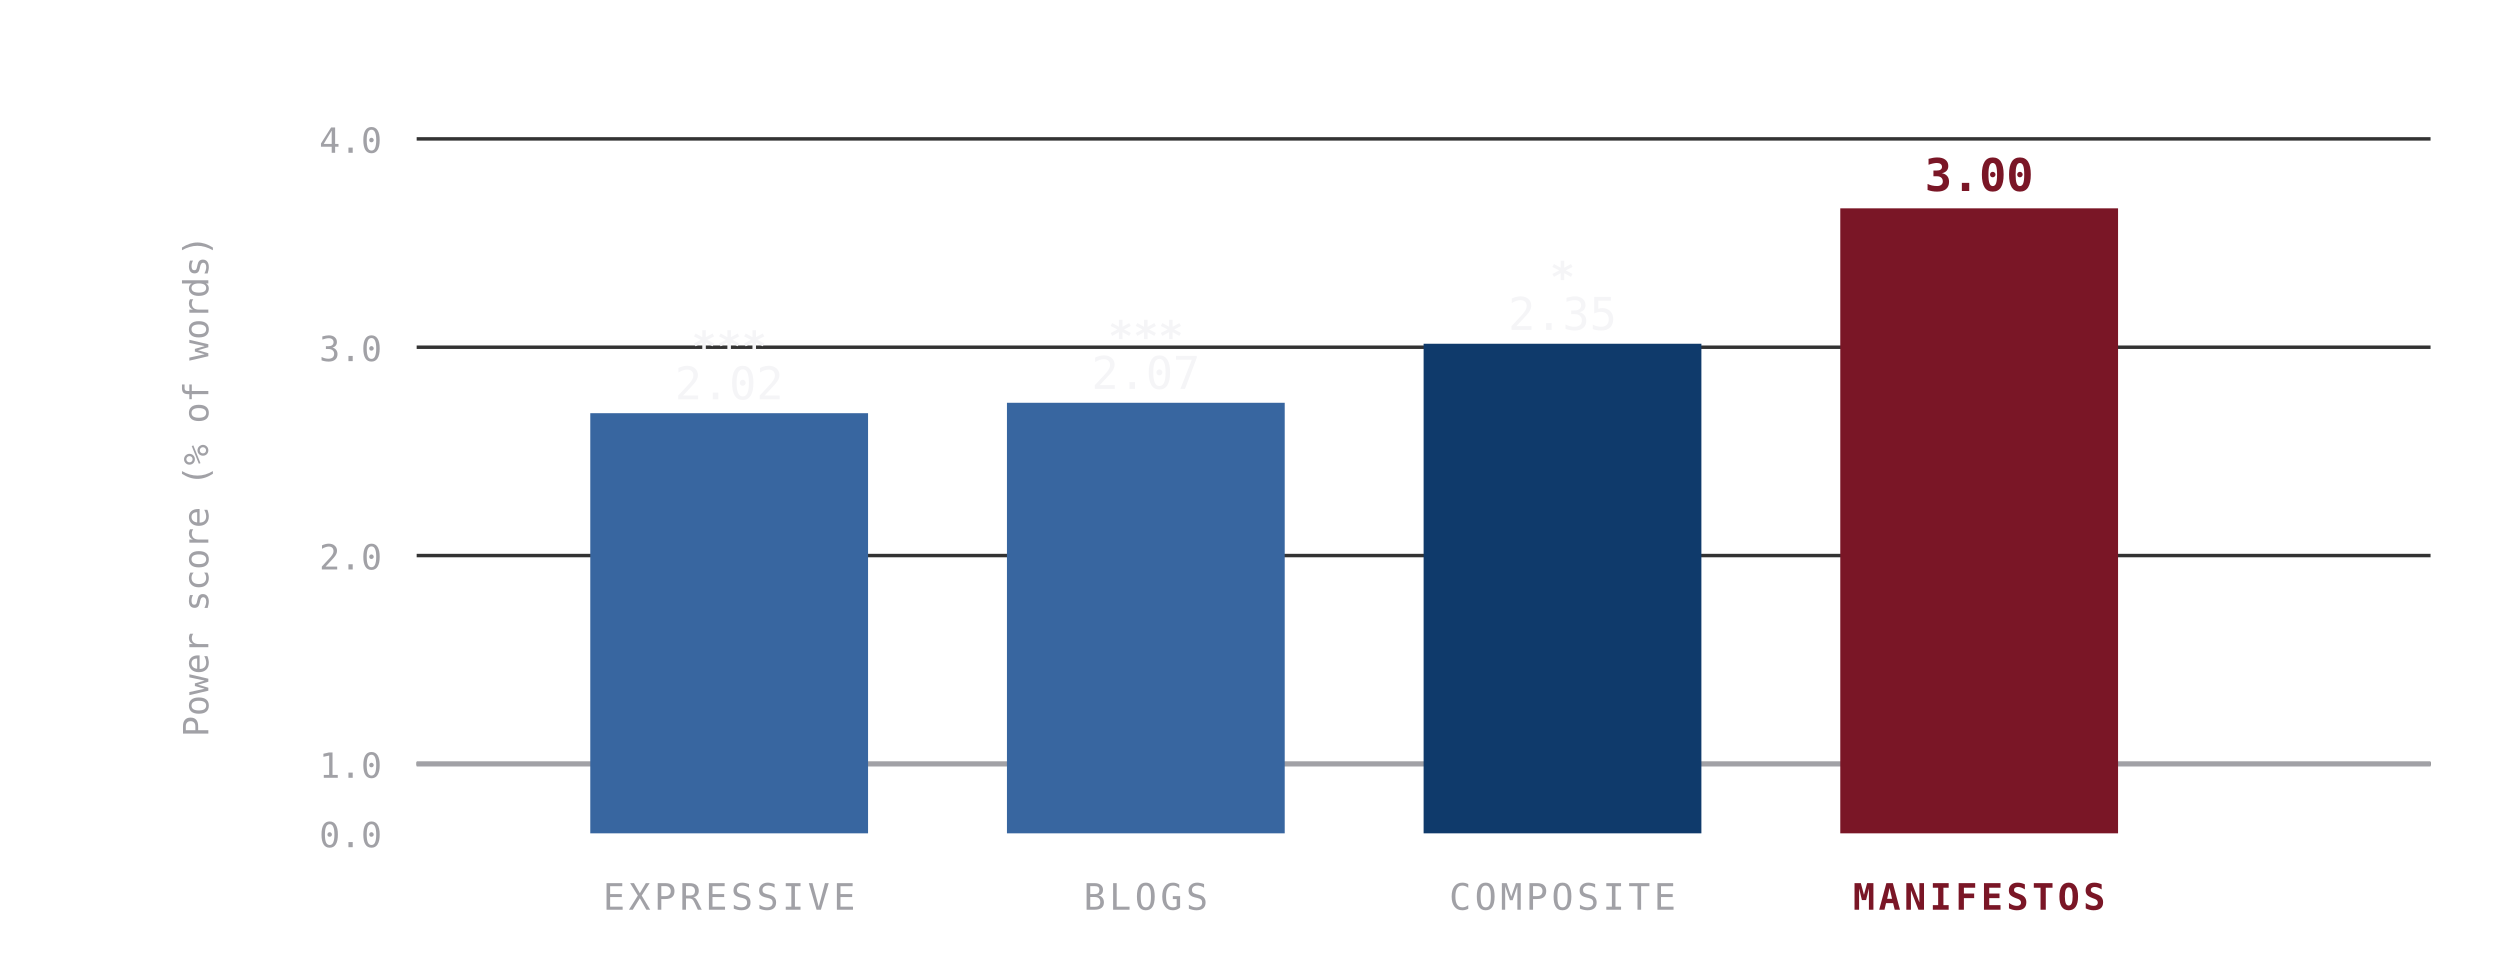
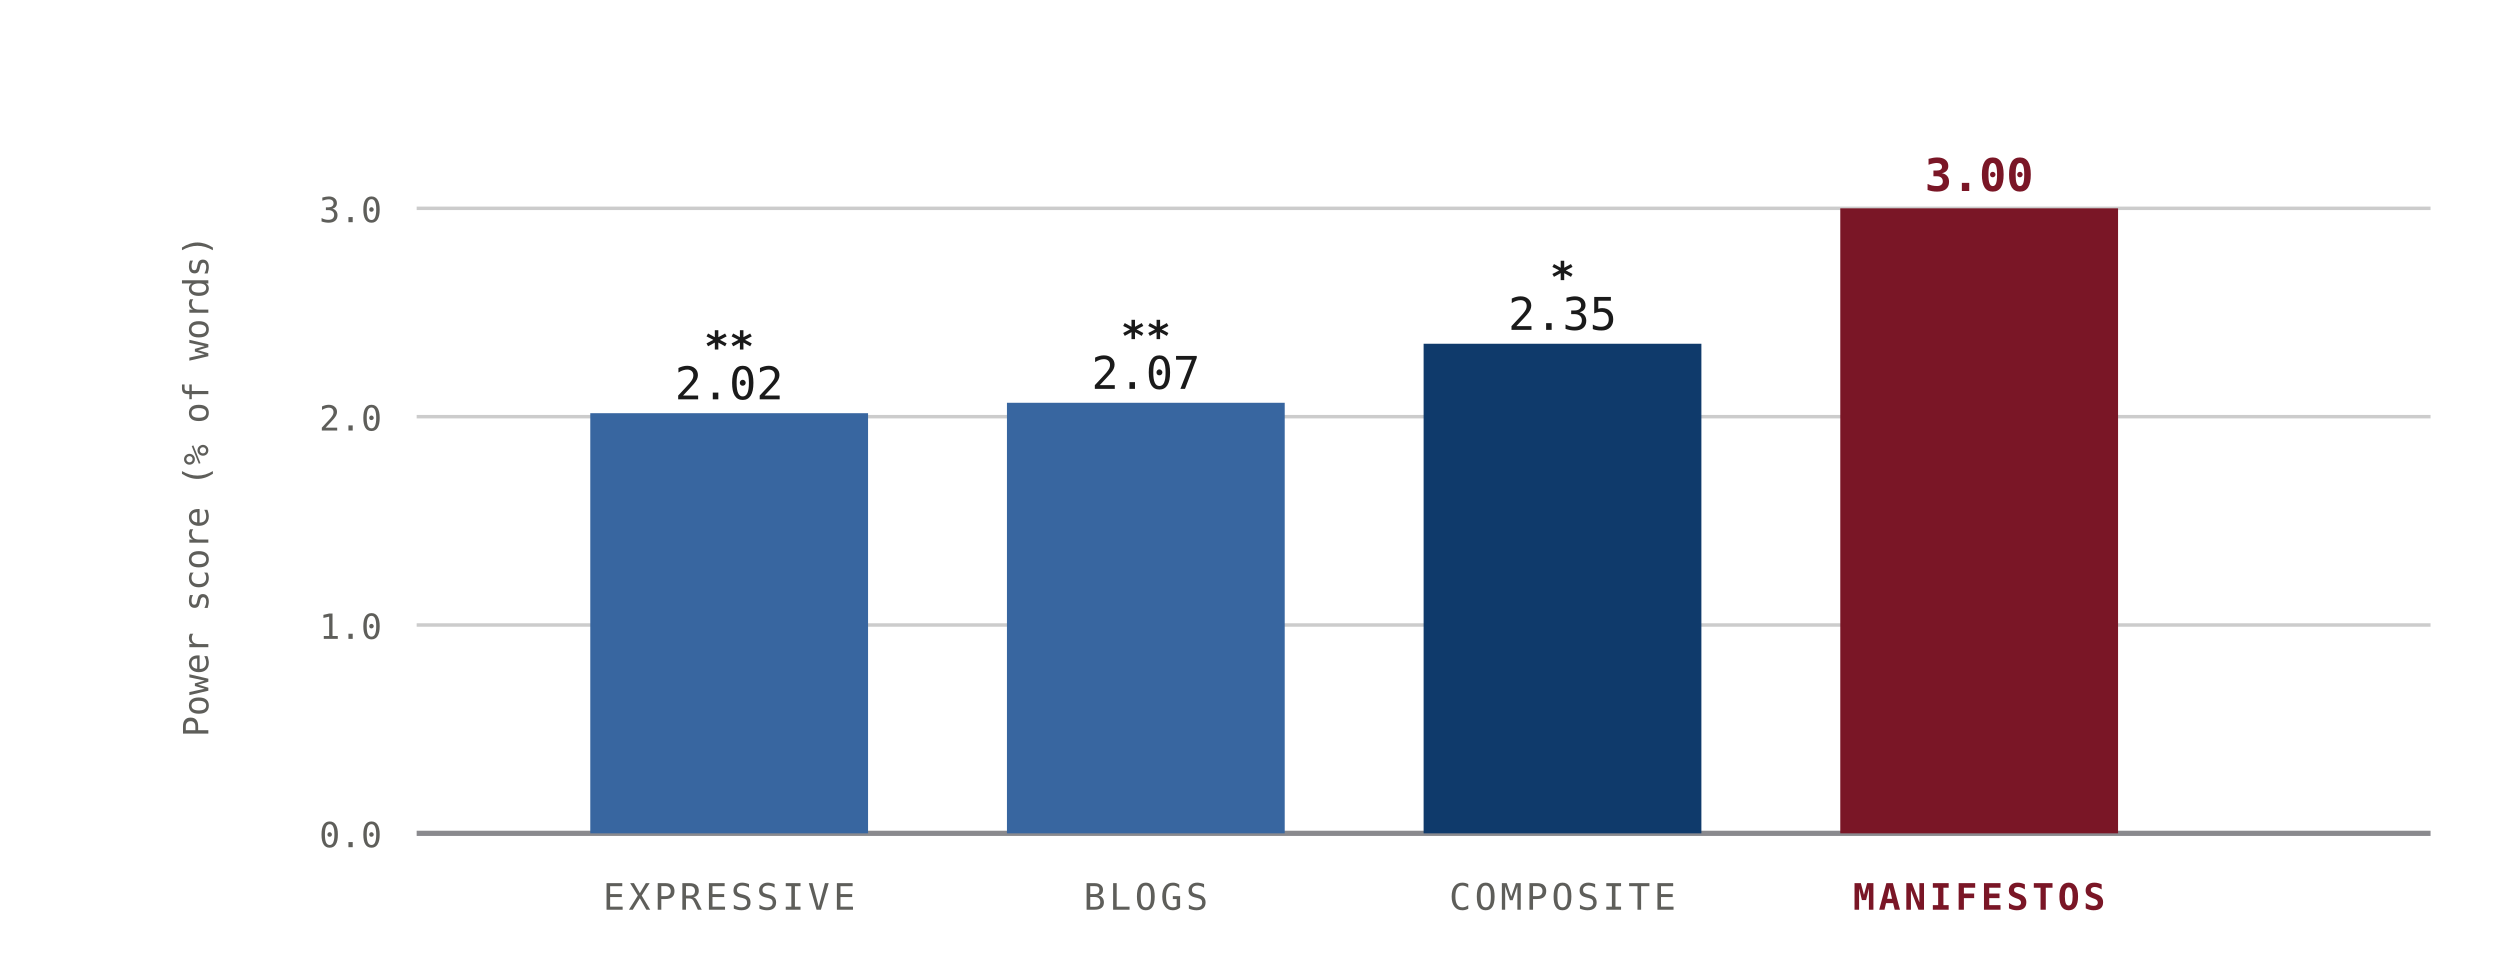
<svg xmlns="http://www.w3.org/2000/svg" style="display:block; max-height:300px;" viewBox="0 0 720 280" width="100%">
-   <g stroke="#333333" stroke-width="1">
-     <line x1="120" x2="700" y1="40" y2="40" />
-     <line x1="120" x2="700" y1="100" y2="100" />
-     <line x1="120" x2="700" y1="160" y2="160" />
-     <line x1="120" x2="700" y1="220" y2="220" />
+   <g stroke="#CCCCCC" stroke-width="1">
+     <line x1="120" x2="700" y1="60" y2="60" />
+     <line x1="120" x2="700" y1="120" y2="120" />
+     <line x1="120" x2="700" y1="180" y2="180" />
  </g>
-   <g fill="#A1A1A6" font-family="'JetBrains Mono', 'SF Mono', Menlo, monospace" font-size="10" text-anchor="end">
-     <text x="110" y="44">4.0</text>
-     <text x="110" y="104">3.0</text>
-     <text x="110" y="164">2.0</text>
-     <text x="110" y="224">1.0</text>
+   <g fill="#5E5E5A" font-family="'JetBrains Mono', 'SF Mono', Menlo, monospace" font-size="10" text-anchor="end">
+     <text x="110" y="64">3.0</text>
+     <text x="110" y="124">2.0</text>
+     <text x="110" y="184">1.0</text>
    <text x="110" y="244">0.0</text>
  </g>
-   <line stroke="#A1A1A6" stroke-width="1.5" x1="120" x2="700" y1="220" y2="220" />
+   <line stroke="#8A8A8E" stroke-width="1.5" x1="120" x2="700" y1="240" y2="240" />
  <g>
    <rect fill="#3866A0" height="121" width="80" x="170" y="119" />
-     <text fill="#F5F5F7" font-family="'JetBrains Mono', 'SF Mono', Menlo, monospace" font-size="13" text-anchor="middle" x="210" y="115">2.02</text>
-     <text fill="#A1A1A6" font-family="'JetBrains Mono', 'SF Mono', Menlo, monospace" font-size="10.5" letter-spacing="0.1em" text-anchor="middle" x="210" y="262">EXPRESSIVE</text>
+     <text fill="#1A1A1A" font-family="'JetBrains Mono', 'SF Mono', Menlo, monospace" font-size="13" text-anchor="middle" x="210" y="115">2.02</text>
+     <text fill="#5E5E5A" font-family="'JetBrains Mono', 'SF Mono', Menlo, monospace" font-size="10.5" letter-spacing="0.1em" text-anchor="middle" x="210" y="262">EXPRESSIVE</text>
  </g>
  <g>
    <rect fill="#3866A0" height="124" width="80" x="290" y="116" />
-     <text fill="#F5F5F7" font-family="'JetBrains Mono', 'SF Mono', Menlo, monospace" font-size="13" text-anchor="middle" x="330" y="112">2.07</text>
-     <text fill="#A1A1A6" font-family="'JetBrains Mono', 'SF Mono', Menlo, monospace" font-size="10.5" letter-spacing="0.1em" text-anchor="middle" x="330" y="262">BLOGS</text>
+     <text fill="#1A1A1A" font-family="'JetBrains Mono', 'SF Mono', Menlo, monospace" font-size="13" text-anchor="middle" x="330" y="112">2.07</text>
+     <text fill="#5E5E5A" font-family="'JetBrains Mono', 'SF Mono', Menlo, monospace" font-size="10.5" letter-spacing="0.1em" text-anchor="middle" x="330" y="262">BLOGS</text>
  </g>
  <g>
    <rect fill="#0F3A6B" height="141" width="80" x="410" y="99" />
-     <text fill="#F5F5F7" font-family="'JetBrains Mono', 'SF Mono', Menlo, monospace" font-size="13" text-anchor="middle" x="450" y="95">2.35</text>
-     <text fill="#A1A1A6" font-family="'JetBrains Mono', 'SF Mono', Menlo, monospace" font-size="10.5" letter-spacing="0.1em" text-anchor="middle" x="450" y="262">COMPOSITE</text>
+     <text fill="#1A1A1A" font-family="'JetBrains Mono', 'SF Mono', Menlo, monospace" font-size="13" text-anchor="middle" x="450" y="95">2.35</text>
+     <text fill="#5E5E5A" font-family="'JetBrains Mono', 'SF Mono', Menlo, monospace" font-size="10.5" letter-spacing="0.1em" text-anchor="middle" x="450" y="262">COMPOSITE</text>
  </g>
  <g>
    <rect fill="#7A1626" height="180" width="80" x="530" y="60" />
    <text fill="#7A1626" font-family="'JetBrains Mono', 'SF Mono', Menlo, monospace" font-size="13" font-weight="700" text-anchor="middle" x="570" y="55">3.00</text>
    <text fill="#7A1626" font-family="'JetBrains Mono', 'SF Mono', Menlo, monospace" font-size="10.5" font-weight="700" letter-spacing="0.1em" text-anchor="middle" x="570" y="262">MANIFESTOS</text>
  </g>
-   <text fill="#F5F5F7" font-family="'JetBrains Mono', 'SF Mono', Menlo, monospace" font-size="12" font-weight="700" text-anchor="middle" x="210" y="104">***</text>
-   <text fill="#F5F5F7" font-family="'JetBrains Mono', 'SF Mono', Menlo, monospace" font-size="12" font-weight="700" text-anchor="middle" x="330" y="101">***</text>
-   <text fill="#F5F5F7" font-family="'JetBrains Mono', 'SF Mono', Menlo, monospace" font-size="12" font-weight="700" text-anchor="middle" x="450" y="84">*</text>
-   <text fill="#A1A1A6" font-family="'JetBrains Mono', 'SF Mono', Menlo, monospace" font-size="10" text-anchor="middle" transform="rotate(-90, 60, 140)" x="60" y="140">Power score (% of words)</text>
+   <text fill="#1A1A1A" font-family="'JetBrains Mono', 'SF Mono', Menlo, monospace" font-size="12" font-weight="700" text-anchor="middle" x="210" y="104">**</text>
+   <text fill="#1A1A1A" font-family="'JetBrains Mono', 'SF Mono', Menlo, monospace" font-size="12" font-weight="700" text-anchor="middle" x="330" y="101">**</text>
+   <text fill="#1A1A1A" font-family="'JetBrains Mono', 'SF Mono', Menlo, monospace" font-size="12" font-weight="700" text-anchor="middle" x="450" y="84">*</text>
+   <text fill="#5E5E5A" font-family="'JetBrains Mono', 'SF Mono', Menlo, monospace" font-size="10" text-anchor="middle" transform="rotate(-90, 60, 140)" x="60" y="140">Power score (% of words)</text>
</svg>
